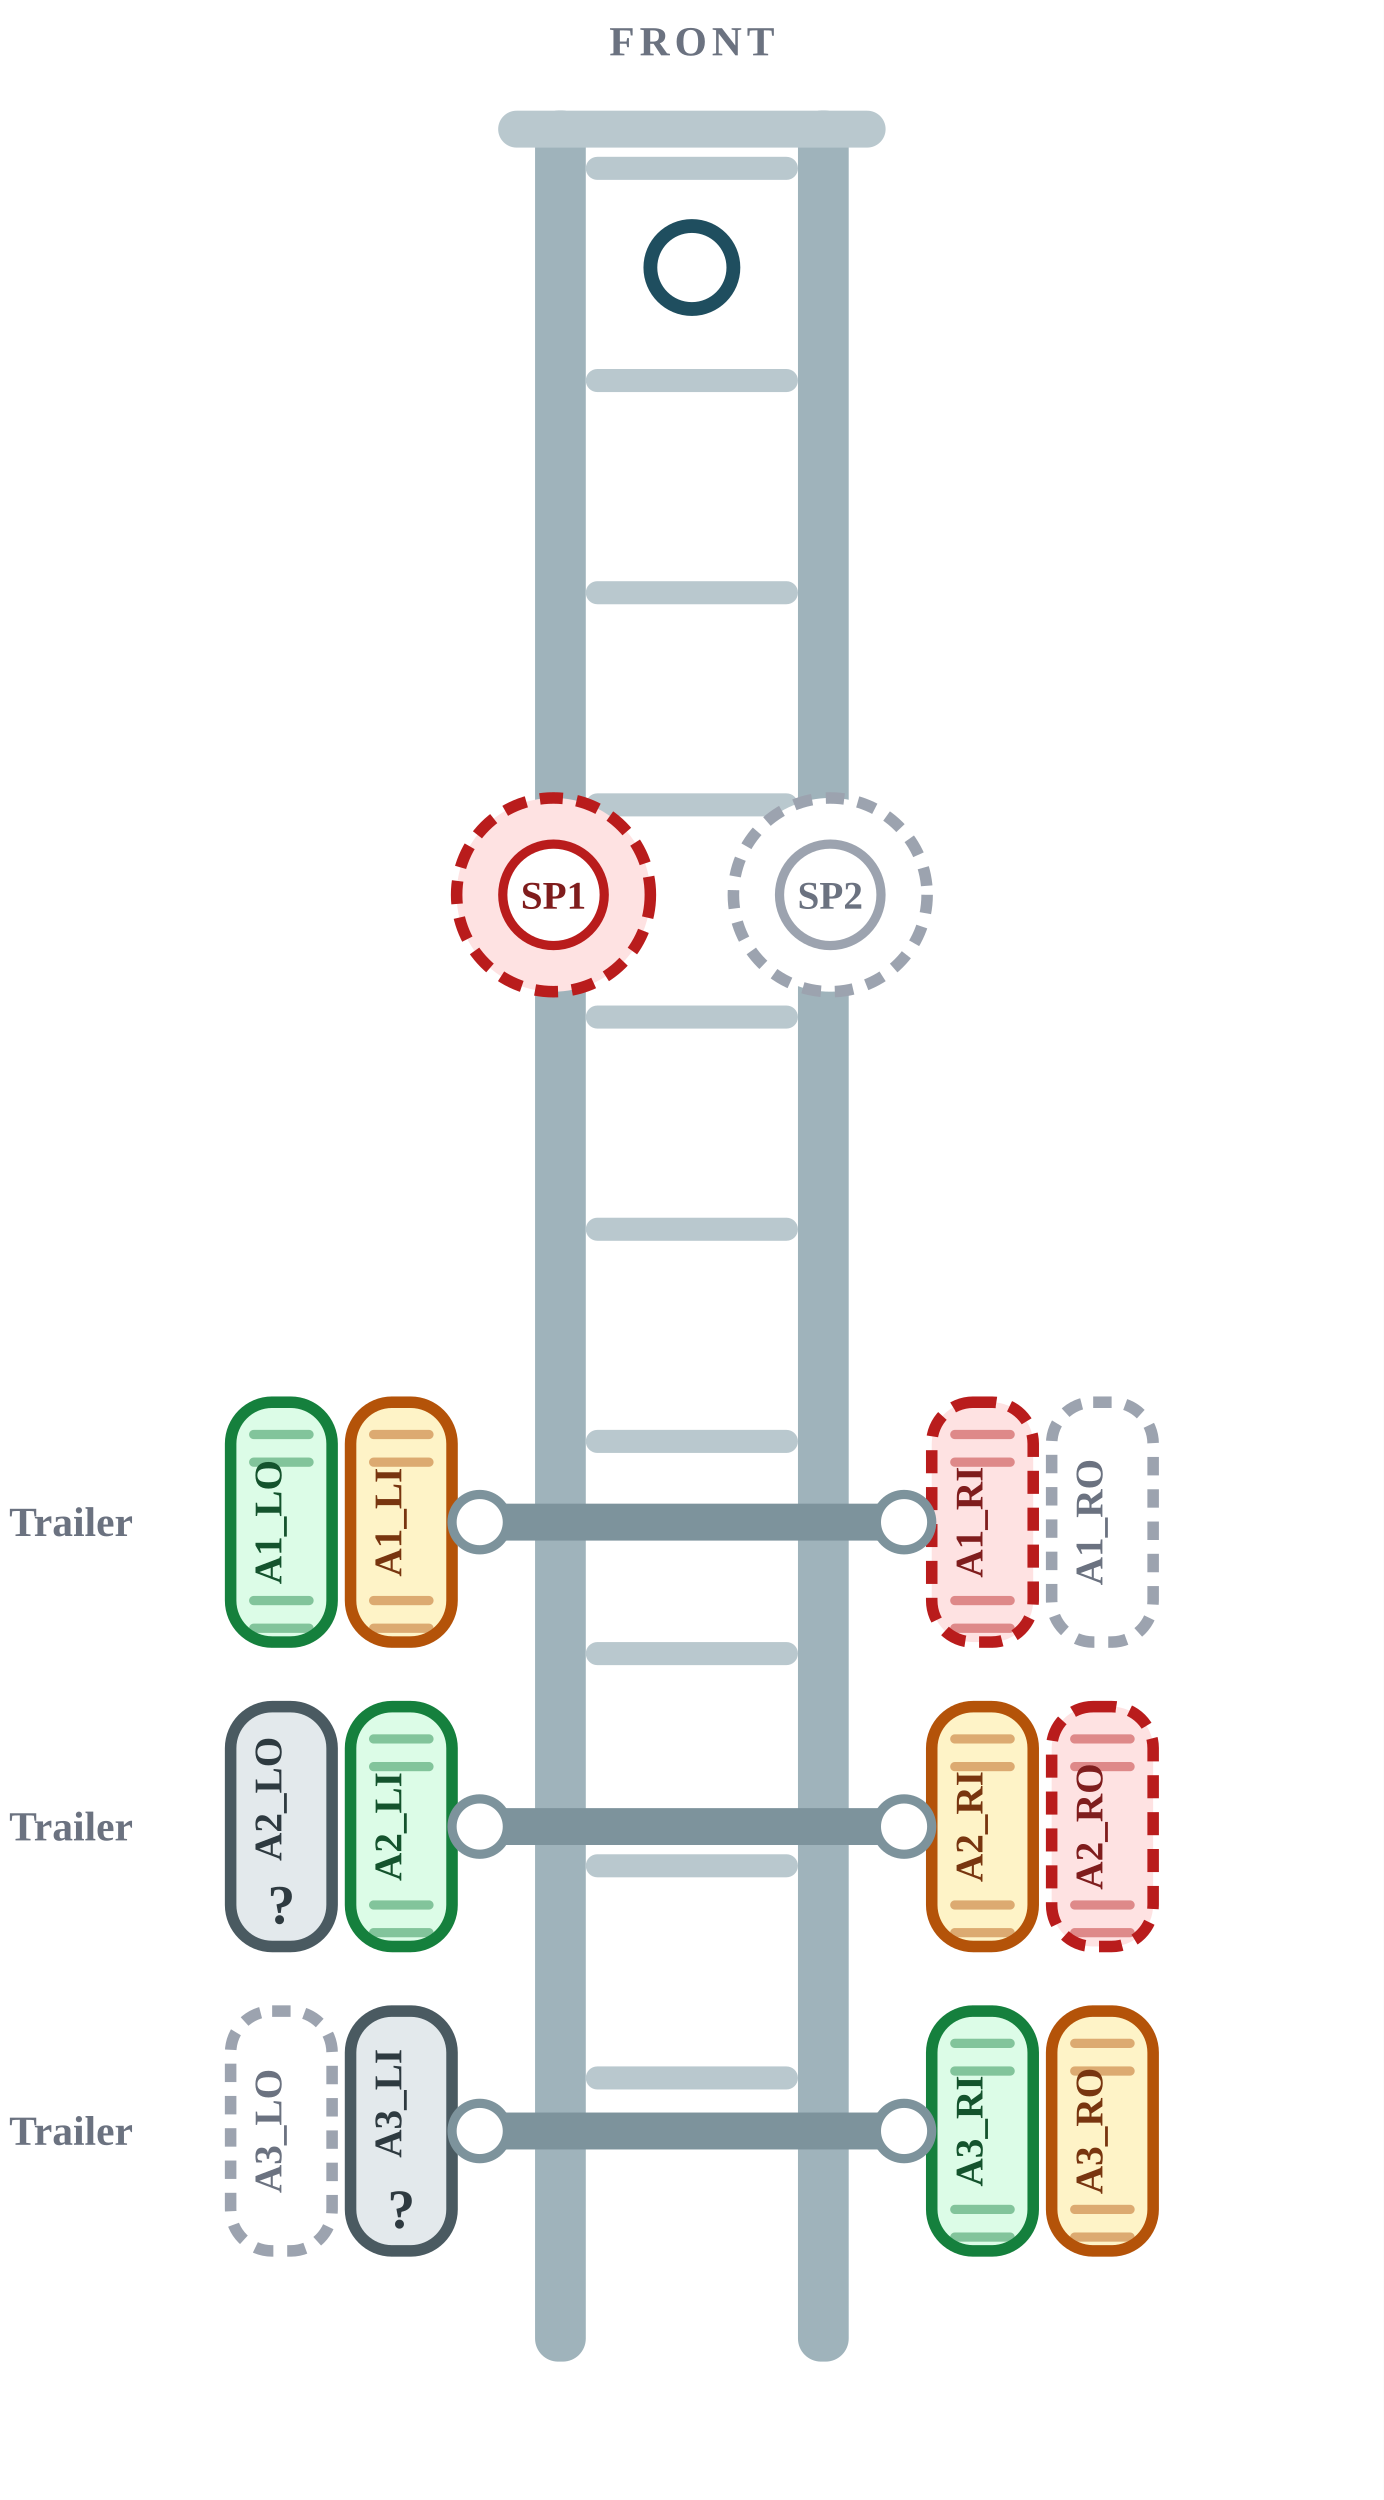
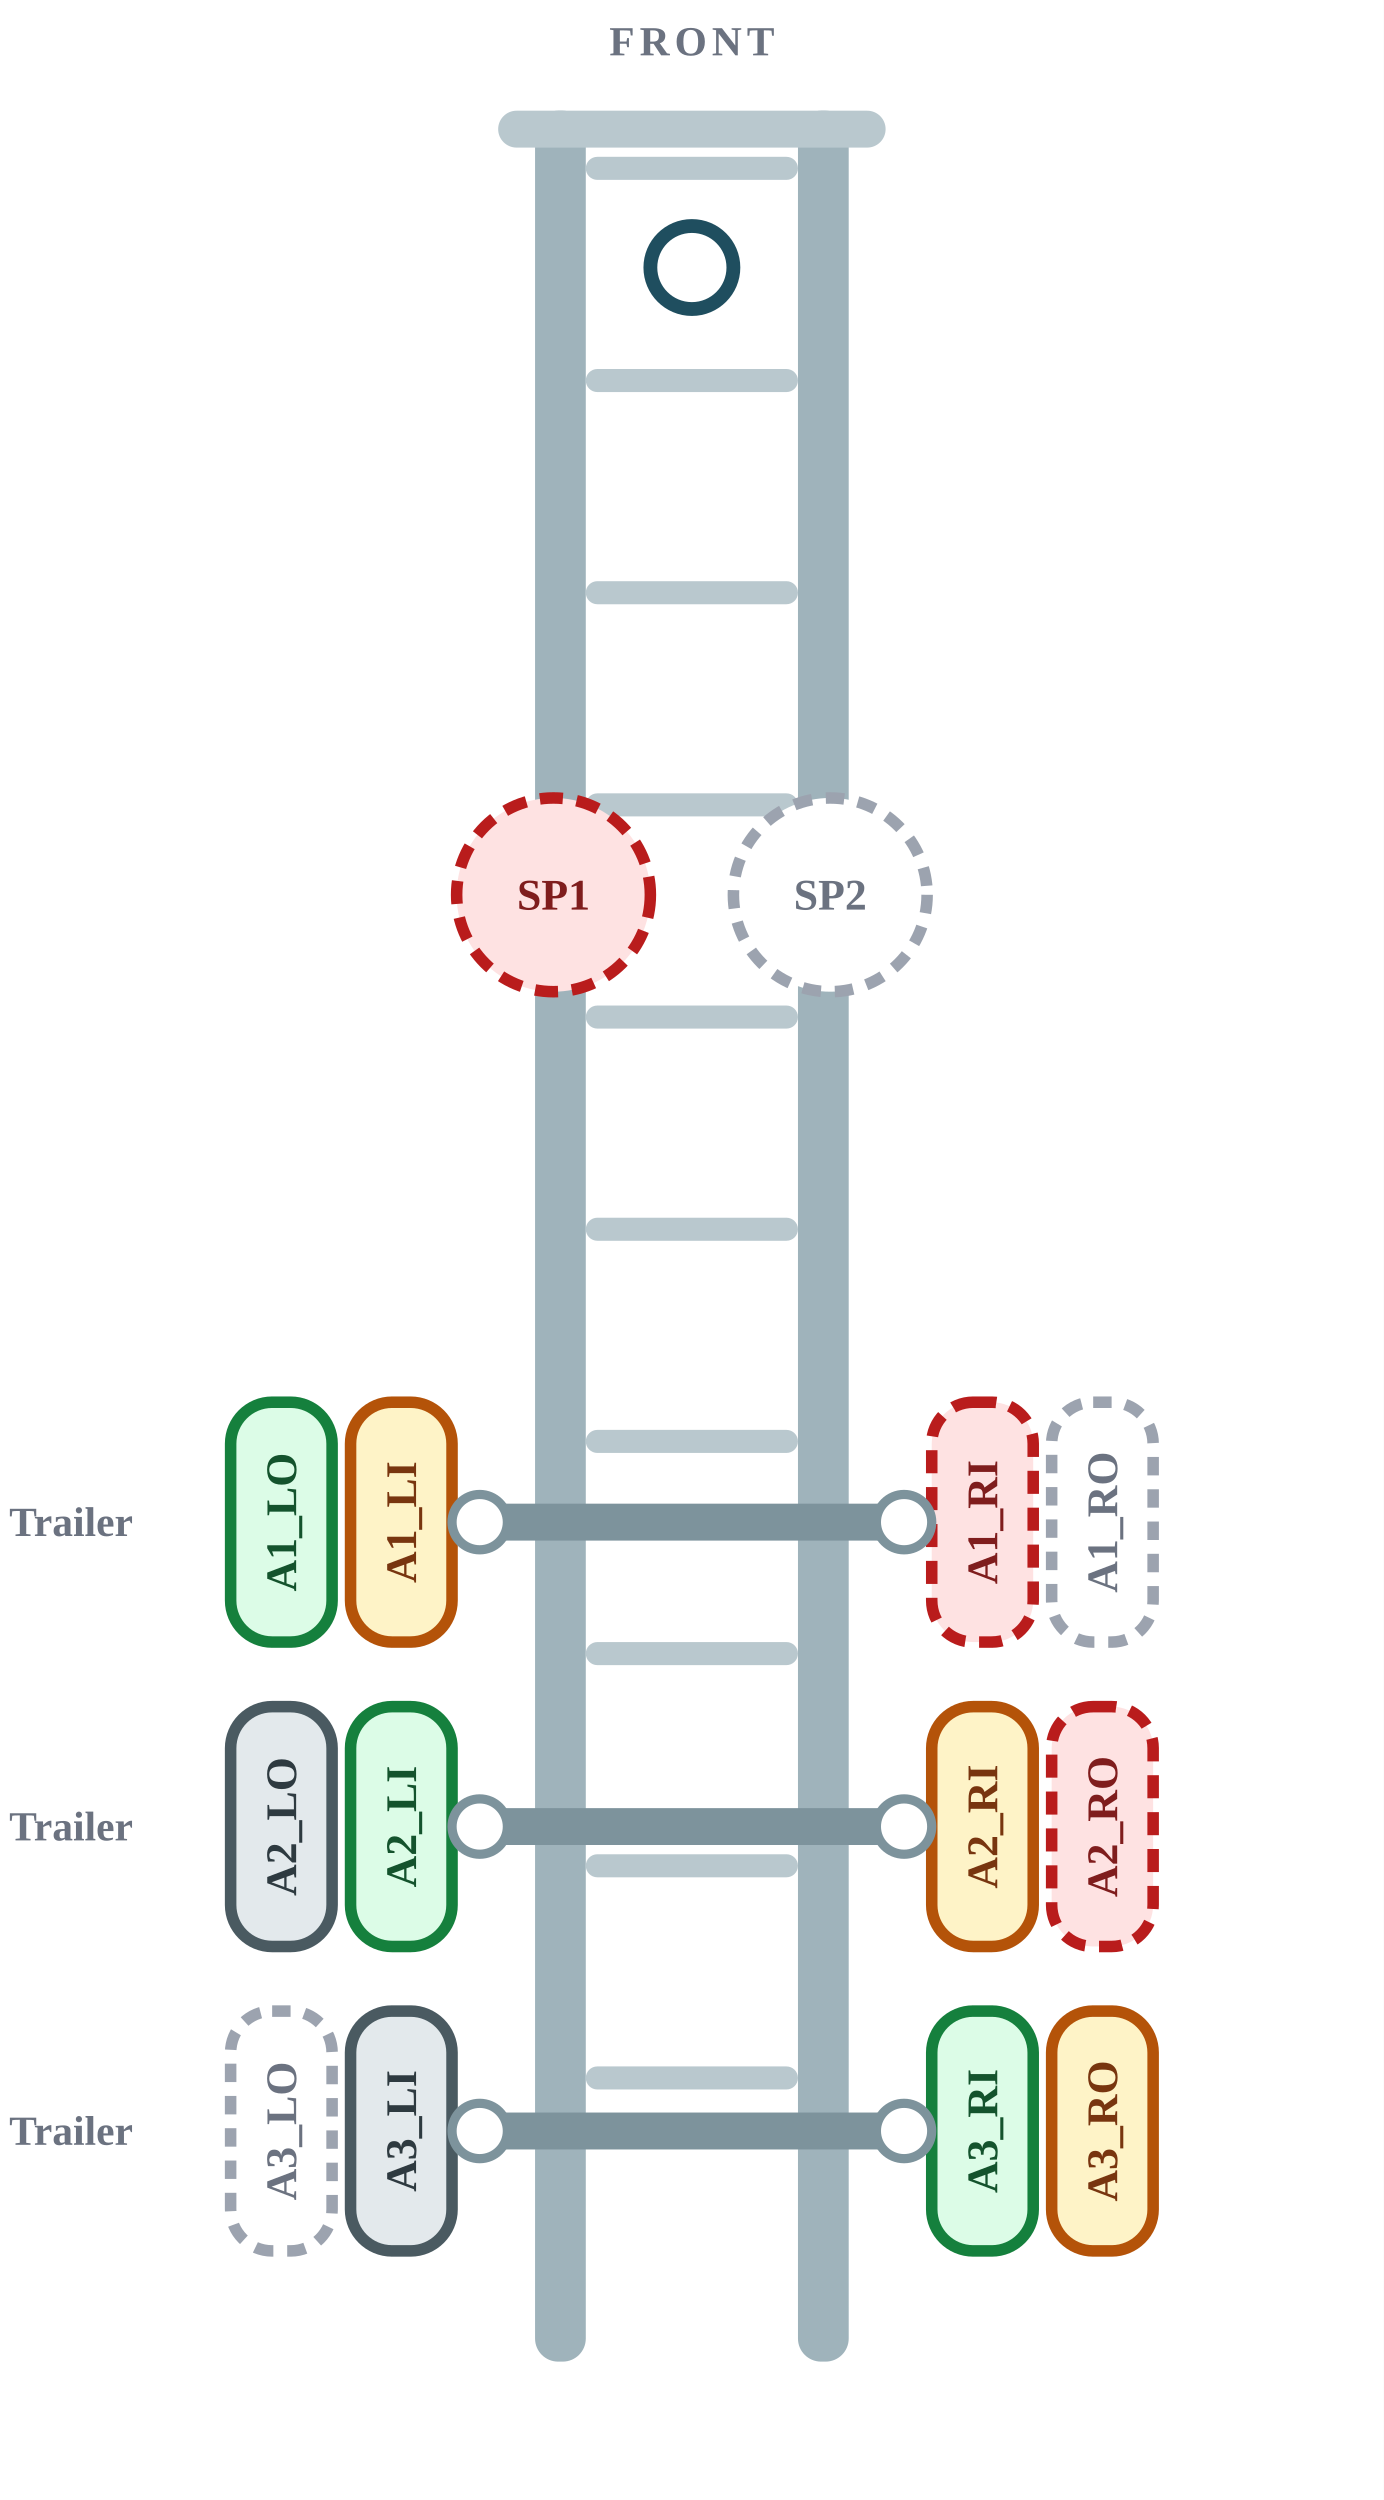
<svg xmlns="http://www.w3.org/2000/svg" class="chassis" viewBox="0 0 300 542" role="img" aria-label="Chassis map, 3 axles">
  <style>/* @bmi/chassis-map: the look of the map from the artboard kit (DEC-96), on the web's colour tokens. */
.chassis-map {
  display: grid;
  justify-items: center;
  gap: 10px;
}
svg.chassis {
  width: 100%;
  max-width: 300px;
  height: auto;
  overflow: visible;
  font-family: var(--font, system-ui, -apple-system, 'Segoe UI', sans-serif);
}
.chassis .m-front {
  font-size: 9px;
  font-weight: 700;
  fill: var(--text-subtle, #6b7280);
  text-anchor: middle;
  letter-spacing: 0.12em;
}
.chassis .m-rail {
  fill: #9fb3bb;
}
.chassis .m-cross {
  fill: #b9c8ce;
}
.chassis .m-bumper {
  fill: #8ea4ad;
}
.chassis .m-axle {
  fill: #7d939c;
}
.chassis .m-hubcap {
  fill: #fff;
  stroke: #7d939c;
  stroke-width: 2;
}
.chassis .m-pin {
  fill: #fff;
  stroke: var(--petrol, #1f4e5f);
  stroke-width: 3;
}
.chassis .m-fifth {
  fill: rgba(31, 78, 95, 0.08);
  stroke: var(--petrol, #1f4e5f);
  stroke-width: 2;
}
.chassis .m-fifth-slot {
  stroke: var(--petrol, #1f4e5f);
  stroke-width: 3;
  stroke-linecap: round;
}
.chassis .m-role {
  font-size: 9px;
  font-weight: 700;
  fill: var(--text-subtle, #6b7280);
}
.chassis .m-tyre rect,
- .chassis .m-tyre circle:not(.m-hub) {
+ .chassis .m-tyre circle {
  stroke-width: 2.5;
}
- .chassis .m-tread {
-   stroke-width: 2;
-   stroke-linecap: round;
-   opacity: 0.45;
- }
- .chassis .m-hub {
-   fill: #fff;
-   stroke-width: 2;
- }
.chassis .m-code {
-   font-size: 8.5px;
+   font-size: 9.5px;
+   dominant-baseline: central;
  font-weight: 800;
  text-anchor: middle;
}
- .chassis .m-miss {
-   font-size: 12px;
-   font-weight: 800;
-   fill: #2e3a40;
-   text-anchor: middle;
- }
- .chassis .m-miss-small {
-   font-size: 9px;
- }

- /* Statuses (REQ-PLC-008); each also has its text in the legend and the position's title. */
+ /* Statuses (REQ-PLC-008): only the colour, and a dashed outline for Act now and Empty (NFR-10); the guide and the title name them. */
.chassis .t-ok rect,
- .chassis .t-ok circle:not(.m-hub) {
+ .chassis .t-ok circle {
  fill: var(--success-bg, #dcfce7);
  stroke: var(--success, #15803d);
}
- .chassis .t-ok .m-tread,
- .chassis .t-ok .m-hub {
-   stroke: var(--success, #15803d);
- }
.chassis .t-ok .m-code {
  fill: var(--success-text, #14532d);
}
.chassis .t-due rect,
- .chassis .t-due circle:not(.m-hub) {
+ .chassis .t-due circle {
  fill: var(--warning-bg, #fef3c7);
  stroke: var(--warning, #b45309);
}
- .chassis .t-due .m-tread,
- .chassis .t-due .m-hub {
-   stroke: var(--warning, #b45309);
- }
.chassis .t-due .m-code {
  fill: var(--warning-text, #78350f);
}
.chassis .t-act rect,
- .chassis .t-act circle:not(.m-hub) {
+ .chassis .t-act circle {
  fill: var(--danger-bg, #fee2e2);
  stroke: var(--danger, #b91c1c);
  stroke-dasharray: 5 3;
}
- .chassis .t-act .m-tread,
- .chassis .t-act .m-hub {
-   stroke: var(--danger, #b91c1c);
- }
.chassis .t-act .m-code {
  fill: var(--danger-text, #7f1d1d);
}
.chassis .t-empty rect,
- .chassis .t-empty circle:not(.m-hub) {
+ .chassis .t-empty circle {
  fill: #fff;
  stroke: var(--border-strong, #9ca3af);
  stroke-dasharray: 4 3;
}
- .chassis .t-empty .m-tread {
-   display: none;
- }
- .chassis .t-empty .m-hub {
-   stroke: var(--border-strong, #9ca3af);
- }
.chassis .t-empty .m-code {
  fill: var(--text-subtle, #6b7280);
}
- /* DEC-119: Missing is grey with a solid dark outline and a "?". */
+ /* DEC-119: Missing is grey with a solid dark outline. */
.chassis .t-miss rect,
- .chassis .t-miss circle:not(.m-hub) {
+ .chassis .t-miss circle {
  fill: #e3e9ec;
  stroke: #4a5a61;
}
- .chassis .t-miss .m-tread {
-   display: none;
- }
- .chassis .t-miss .m-hub {
-   stroke: #4a5a61;
- }
.chassis .t-miss .m-code {
  fill: #2e3a40;
}
.chassis .t-sel rect,
- .chassis .t-sel circle:not(.m-hub) {
+ .chassis .t-sel circle {
  stroke: var(--brand-red, #ad2713);
  stroke-width: 3.5;
}
- .chassis .t-sel .m-tread {
-   stroke: var(--brand-red, #ad2713);
- }
.chassis .t-sel .m-code {
  fill: var(--brand-red, #ad2713);
}
.chassis .m-tyre[role='button'] {
  cursor: pointer;
}
.chassis .m-tyre[role='button']:hover rect,
- .chassis .m-tyre[role='button']:hover circle:not(.m-hub) {
+ .chassis .m-tyre[role='button']:hover circle {
  filter: brightness(0.96);
}
.chassis .m-tyre[role='button']:focus-visible {
  outline: 2px solid var(--petrol, #1f4e5f);
  outline-offset: 2px;
}

- /* The legend: every status with its text (NFR-10). */
- .chassis-legend {
-   display: flex;
-   flex-wrap: wrap;
-   justify-content: center;
+ /* DEC-119: the guide under the map: each tyre colour with its status and what it means. */
+ .chassis-guide {
+   display: grid;
  gap: 6px;
+   width: 100%;
+   max-width: 360px;
  margin: 0;
  padding: 0;
  list-style: none;
- }
- .chassis-legend-item {
-   padding: 3px 10px;
-   border: 1.5px solid;
-   border-radius: 999px;
  font-size: 12px;
-   font-weight: 600;
- }
- .chassis-legend-item.t-ok {
+ }
+ .chassis-guide li {
+   display: grid;
+   grid-template-columns: 22px 70px 1fr;
+   align-items: center;
+   gap: 8px;
+ }
+ .chassis-guide b {
+   font-weight: 700;
+ }
+ .chassis-guide li &gt; span:last-child {
+   color: var(--text-muted, #4b5563);
+ }
+ .chassis-swatch {
+   box-sizing: border-box;
+   width: 14px;
+   height: 22px;
+   border: 2px solid;
+   border-radius: 6px;
+ }
+ .chassis-swatch.t-ok {
  border-color: var(--success, #15803d);
  background: var(--success-bg, #dcfce7);
-   color: var(--success-text, #14532d);
- }
- .chassis-legend-item.t-due {
+ }
+ .chassis-swatch.t-due {
  border-color: var(--warning, #b45309);
  background: var(--warning-bg, #fef3c7);
-   color: var(--warning-text, #78350f);
- }
- .chassis-legend-item.t-act {
+ }
+ .chassis-swatch.t-act {
  border-color: var(--danger, #b91c1c);
  border-style: dashed;
  background: var(--danger-bg, #fee2e2);
-   color: var(--danger-text, #7f1d1d);
- }
- .chassis-legend-item.t-empty {
+ }
+ .chassis-swatch.t-empty {
  border-color: var(--border-strong, #9ca3af);
  border-style: dashed;
  background: #fff;
-   color: var(--text-subtle, #6b7280);
- }
- .chassis-legend-item.t-miss {
+ }
+ .chassis-swatch.t-miss {
  border-color: #4a5a61;
  background: #e3e9ec;
-   color: #2e3a40;
}
</style>
  <rect width="100%" height="100%" fill="#fff" />
  <text x="150" y="12" class="m-front">FRONT</text>
  <rect class="m-rail" x="116" y="24" width="11" height="488" rx="5" />
  <rect class="m-rail" x="173" y="24" width="11" height="488" rx="5" />
  <rect class="m-cross" x="127" y="34" width="46" height="5" rx="2.5" />
  <rect class="m-cross" x="127" y="80" width="46" height="5" rx="2.5" />
  <rect class="m-cross" x="127" y="126" width="46" height="5" rx="2.5" />
  <rect class="m-cross" x="127" y="172" width="46" height="5" rx="2.5" />
  <rect class="m-cross" x="127" y="218" width="46" height="5" rx="2.5" />
  <rect class="m-cross" x="127" y="264" width="46" height="5" rx="2.5" />
  <rect class="m-cross" x="127" y="310" width="46" height="5" rx="2.5" />
  <rect class="m-cross" x="127" y="356" width="46" height="5" rx="2.5" />
  <rect class="m-cross" x="127" y="402" width="46" height="5" rx="2.5" />
  <rect class="m-cross" x="127" y="448" width="46" height="5" rx="2.5" />
  <rect class="m-cross" x="108" y="24" width="84" height="8" rx="4" />
  <circle class="m-pin" cx="150" cy="58" r="9" />
  <g class="m-axle-group">
    <rect class="m-axle" x="94" y="326" width="112" height="8" rx="4" />
    <text x="2" y="333" class="m-role">Trailer</text>
  </g>
  <g class="m-axle-group">
    <rect class="m-axle" x="94" y="392" width="112" height="8" rx="4" />
    <text x="2" y="399" class="m-role">Trailer</text>
  </g>
  <g class="m-axle-group">
    <rect class="m-axle" x="94" y="458" width="112" height="8" rx="4" />
    <text x="2" y="465" class="m-role">Trailer</text>
  </g>
  <g class="m-tyre t-ok" data-code="A1_LO">
    <rect x="50" y="304" width="22" height="52" rx="9" />
-     <path class="m-tread" d="M55 311 h12" />
-     <path class="m-tread" d="M55 317 h12" />
-     <path class="m-tread" d="M55 347 h12" />
-     <path class="m-tread" d="M55 353 h12" />
    <text x="61" y="330" class="m-code" transform="rotate(-90 61 330)">A1_LO</text>
  </g>
  <g class="m-tyre t-due" data-code="A1_LI">
    <rect x="76" y="304" width="22" height="52" rx="9" />
-     <path class="m-tread" d="M81 311 h12" />
-     <path class="m-tread" d="M81 317 h12" />
-     <path class="m-tread" d="M81 347 h12" />
-     <path class="m-tread" d="M81 353 h12" />
    <text x="87" y="330" class="m-code" transform="rotate(-90 87 330)">A1_LI</text>
  </g>
  <g class="m-tyre t-act" data-code="A1_RI">
    <rect x="202" y="304" width="22" height="52" rx="9" />
-     <path class="m-tread" d="M207 311 h12" />
-     <path class="m-tread" d="M207 317 h12" />
-     <path class="m-tread" d="M207 347 h12" />
-     <path class="m-tread" d="M207 353 h12" />
    <text x="213" y="330" class="m-code" transform="rotate(-90 213 330)">A1_RI</text>
  </g>
  <g class="m-tyre t-empty" data-code="A1_RO">
    <rect x="228" y="304" width="22" height="52" rx="9" />
-     <path class="m-tread" d="M233 311 h12" />
-     <path class="m-tread" d="M233 317 h12" />
-     <path class="m-tread" d="M233 347 h12" />
-     <path class="m-tread" d="M233 353 h12" />
    <text x="239" y="330" class="m-code" transform="rotate(-90 239 330)">A1_RO</text>
  </g>
  <g class="m-tyre t-miss" data-code="A2_LO">
    <rect x="50" y="370" width="22" height="52" rx="9" />
-     <path class="m-tread" d="M55 377 h12" />
-     <path class="m-tread" d="M55 383 h12" />
-     <path class="m-tread" d="M55 413 h12" />
-     <path class="m-tread" d="M55 419 h12" />
-     <text x="61" y="390" class="m-code" transform="rotate(-90 61 390)">A2_LO</text>
-     <text x="61" y="417" class="m-miss">?</text>
+     <text x="61" y="396" class="m-code" transform="rotate(-90 61 396)">A2_LO</text>
  </g>
  <g class="m-tyre t-ok" data-code="A2_LI">
    <rect x="76" y="370" width="22" height="52" rx="9" />
-     <path class="m-tread" d="M81 377 h12" />
-     <path class="m-tread" d="M81 383 h12" />
-     <path class="m-tread" d="M81 413 h12" />
-     <path class="m-tread" d="M81 419 h12" />
    <text x="87" y="396" class="m-code" transform="rotate(-90 87 396)">A2_LI</text>
  </g>
  <g class="m-tyre t-due" data-code="A2_RI">
    <rect x="202" y="370" width="22" height="52" rx="9" />
-     <path class="m-tread" d="M207 377 h12" />
-     <path class="m-tread" d="M207 383 h12" />
-     <path class="m-tread" d="M207 413 h12" />
-     <path class="m-tread" d="M207 419 h12" />
    <text x="213" y="396" class="m-code" transform="rotate(-90 213 396)">A2_RI</text>
  </g>
  <g class="m-tyre t-act" data-code="A2_RO">
    <rect x="228" y="370" width="22" height="52" rx="9" />
-     <path class="m-tread" d="M233 377 h12" />
-     <path class="m-tread" d="M233 383 h12" />
-     <path class="m-tread" d="M233 413 h12" />
-     <path class="m-tread" d="M233 419 h12" />
    <text x="239" y="396" class="m-code" transform="rotate(-90 239 396)">A2_RO</text>
  </g>
  <g class="m-tyre t-empty" data-code="A3_LO">
    <rect x="50" y="436" width="22" height="52" rx="9" />
-     <path class="m-tread" d="M55 443 h12" />
-     <path class="m-tread" d="M55 449 h12" />
-     <path class="m-tread" d="M55 479 h12" />
-     <path class="m-tread" d="M55 485 h12" />
    <text x="61" y="462" class="m-code" transform="rotate(-90 61 462)">A3_LO</text>
  </g>
  <g class="m-tyre t-miss" data-code="A3_LI">
    <rect x="76" y="436" width="22" height="52" rx="9" />
-     <path class="m-tread" d="M81 443 h12" />
-     <path class="m-tread" d="M81 449 h12" />
-     <path class="m-tread" d="M81 479 h12" />
-     <path class="m-tread" d="M81 485 h12" />
-     <text x="87" y="456" class="m-code" transform="rotate(-90 87 456)">A3_LI</text>
-     <text x="87" y="483" class="m-miss">?</text>
+     <text x="87" y="462" class="m-code" transform="rotate(-90 87 462)">A3_LI</text>
  </g>
  <g class="m-tyre t-ok" data-code="A3_RI">
    <rect x="202" y="436" width="22" height="52" rx="9" />
-     <path class="m-tread" d="M207 443 h12" />
-     <path class="m-tread" d="M207 449 h12" />
-     <path class="m-tread" d="M207 479 h12" />
-     <path class="m-tread" d="M207 485 h12" />
    <text x="213" y="462" class="m-code" transform="rotate(-90 213 462)">A3_RI</text>
  </g>
  <g class="m-tyre t-due" data-code="A3_RO">
    <rect x="228" y="436" width="22" height="52" rx="9" />
-     <path class="m-tread" d="M233 443 h12" />
-     <path class="m-tread" d="M233 449 h12" />
-     <path class="m-tread" d="M233 479 h12" />
-     <path class="m-tread" d="M233 485 h12" />
    <text x="239" y="462" class="m-code" transform="rotate(-90 239 462)">A3_RO</text>
  </g>
  <g class="m-tyre t-act" data-code="SP1">
    <circle cx="120" cy="194" r="21" />
-     <circle class="m-hub" cx="120" cy="194" r="11" />
-     <text x="120" y="197" class="m-code">SP1</text>
+     <text x="120" y="194" class="m-code">SP1</text>
  </g>
  <g class="m-tyre t-empty" data-code="SP2">
    <circle cx="180" cy="194" r="21" />
-     <circle class="m-hub" cx="180" cy="194" r="11" />
-     <text x="180" y="197" class="m-code">SP2</text>
+     <text x="180" y="194" class="m-code">SP2</text>
  </g>
  <circle class="m-hubcap" cx="104" cy="330" r="6" />
  <circle class="m-hubcap" cx="196" cy="330" r="6" />
  <circle class="m-hubcap" cx="104" cy="396" r="6" />
  <circle class="m-hubcap" cx="196" cy="396" r="6" />
  <circle class="m-hubcap" cx="104" cy="462" r="6" />
  <circle class="m-hubcap" cx="196" cy="462" r="6" />
</svg>
